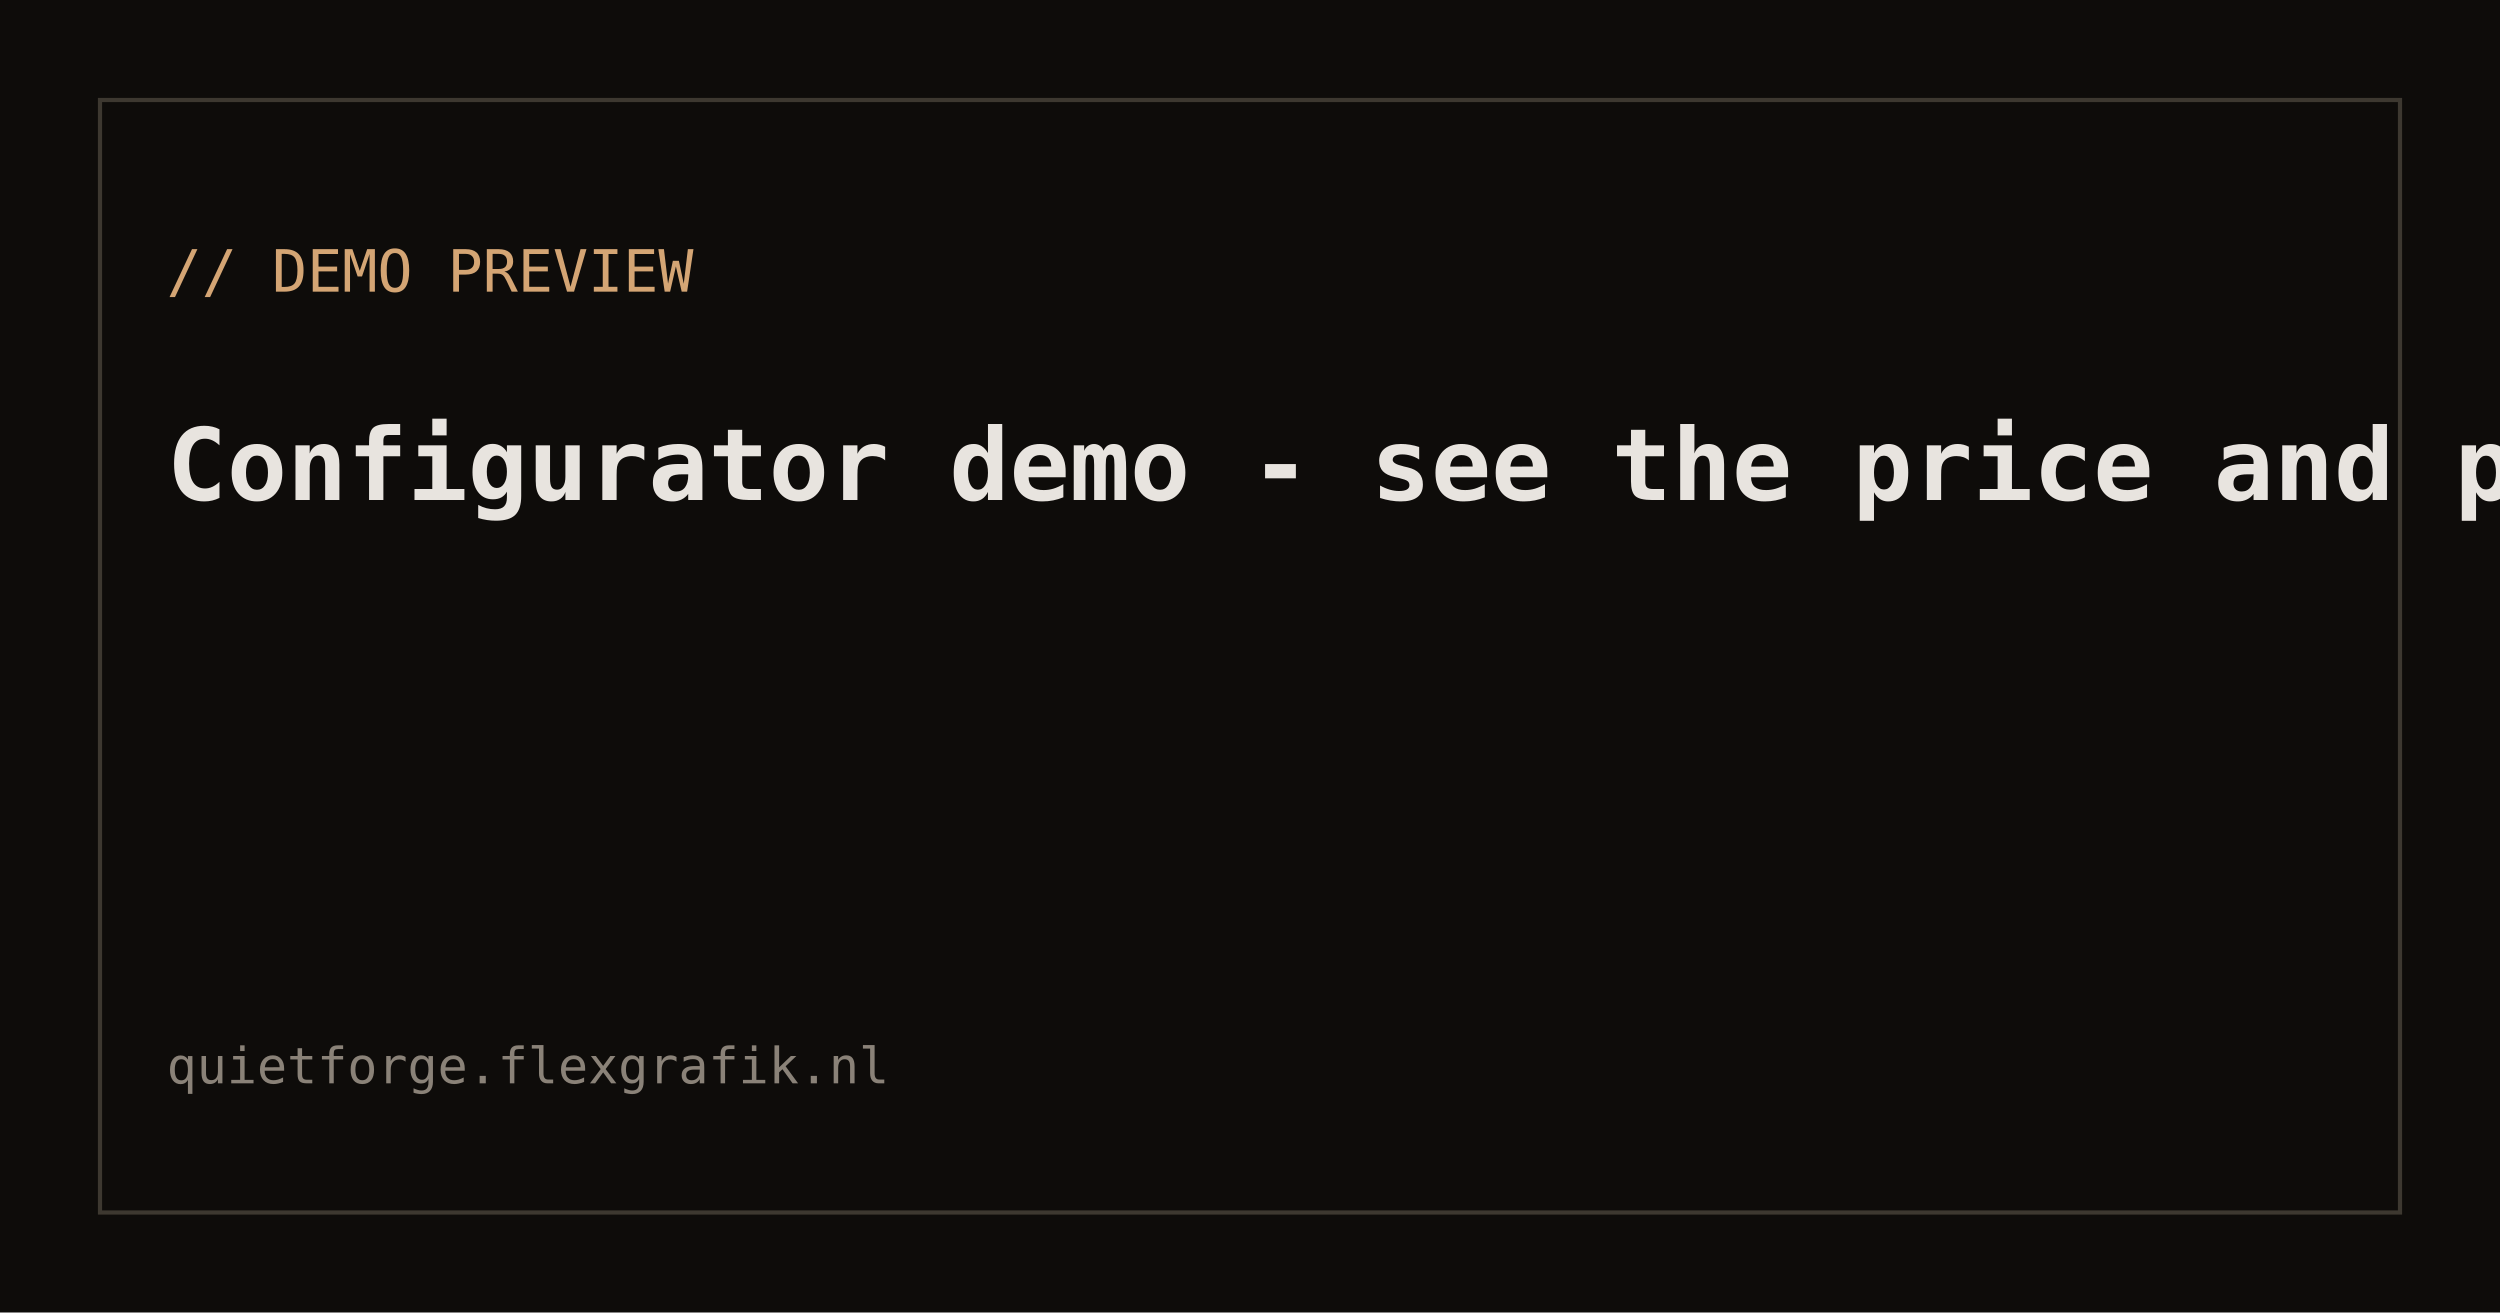
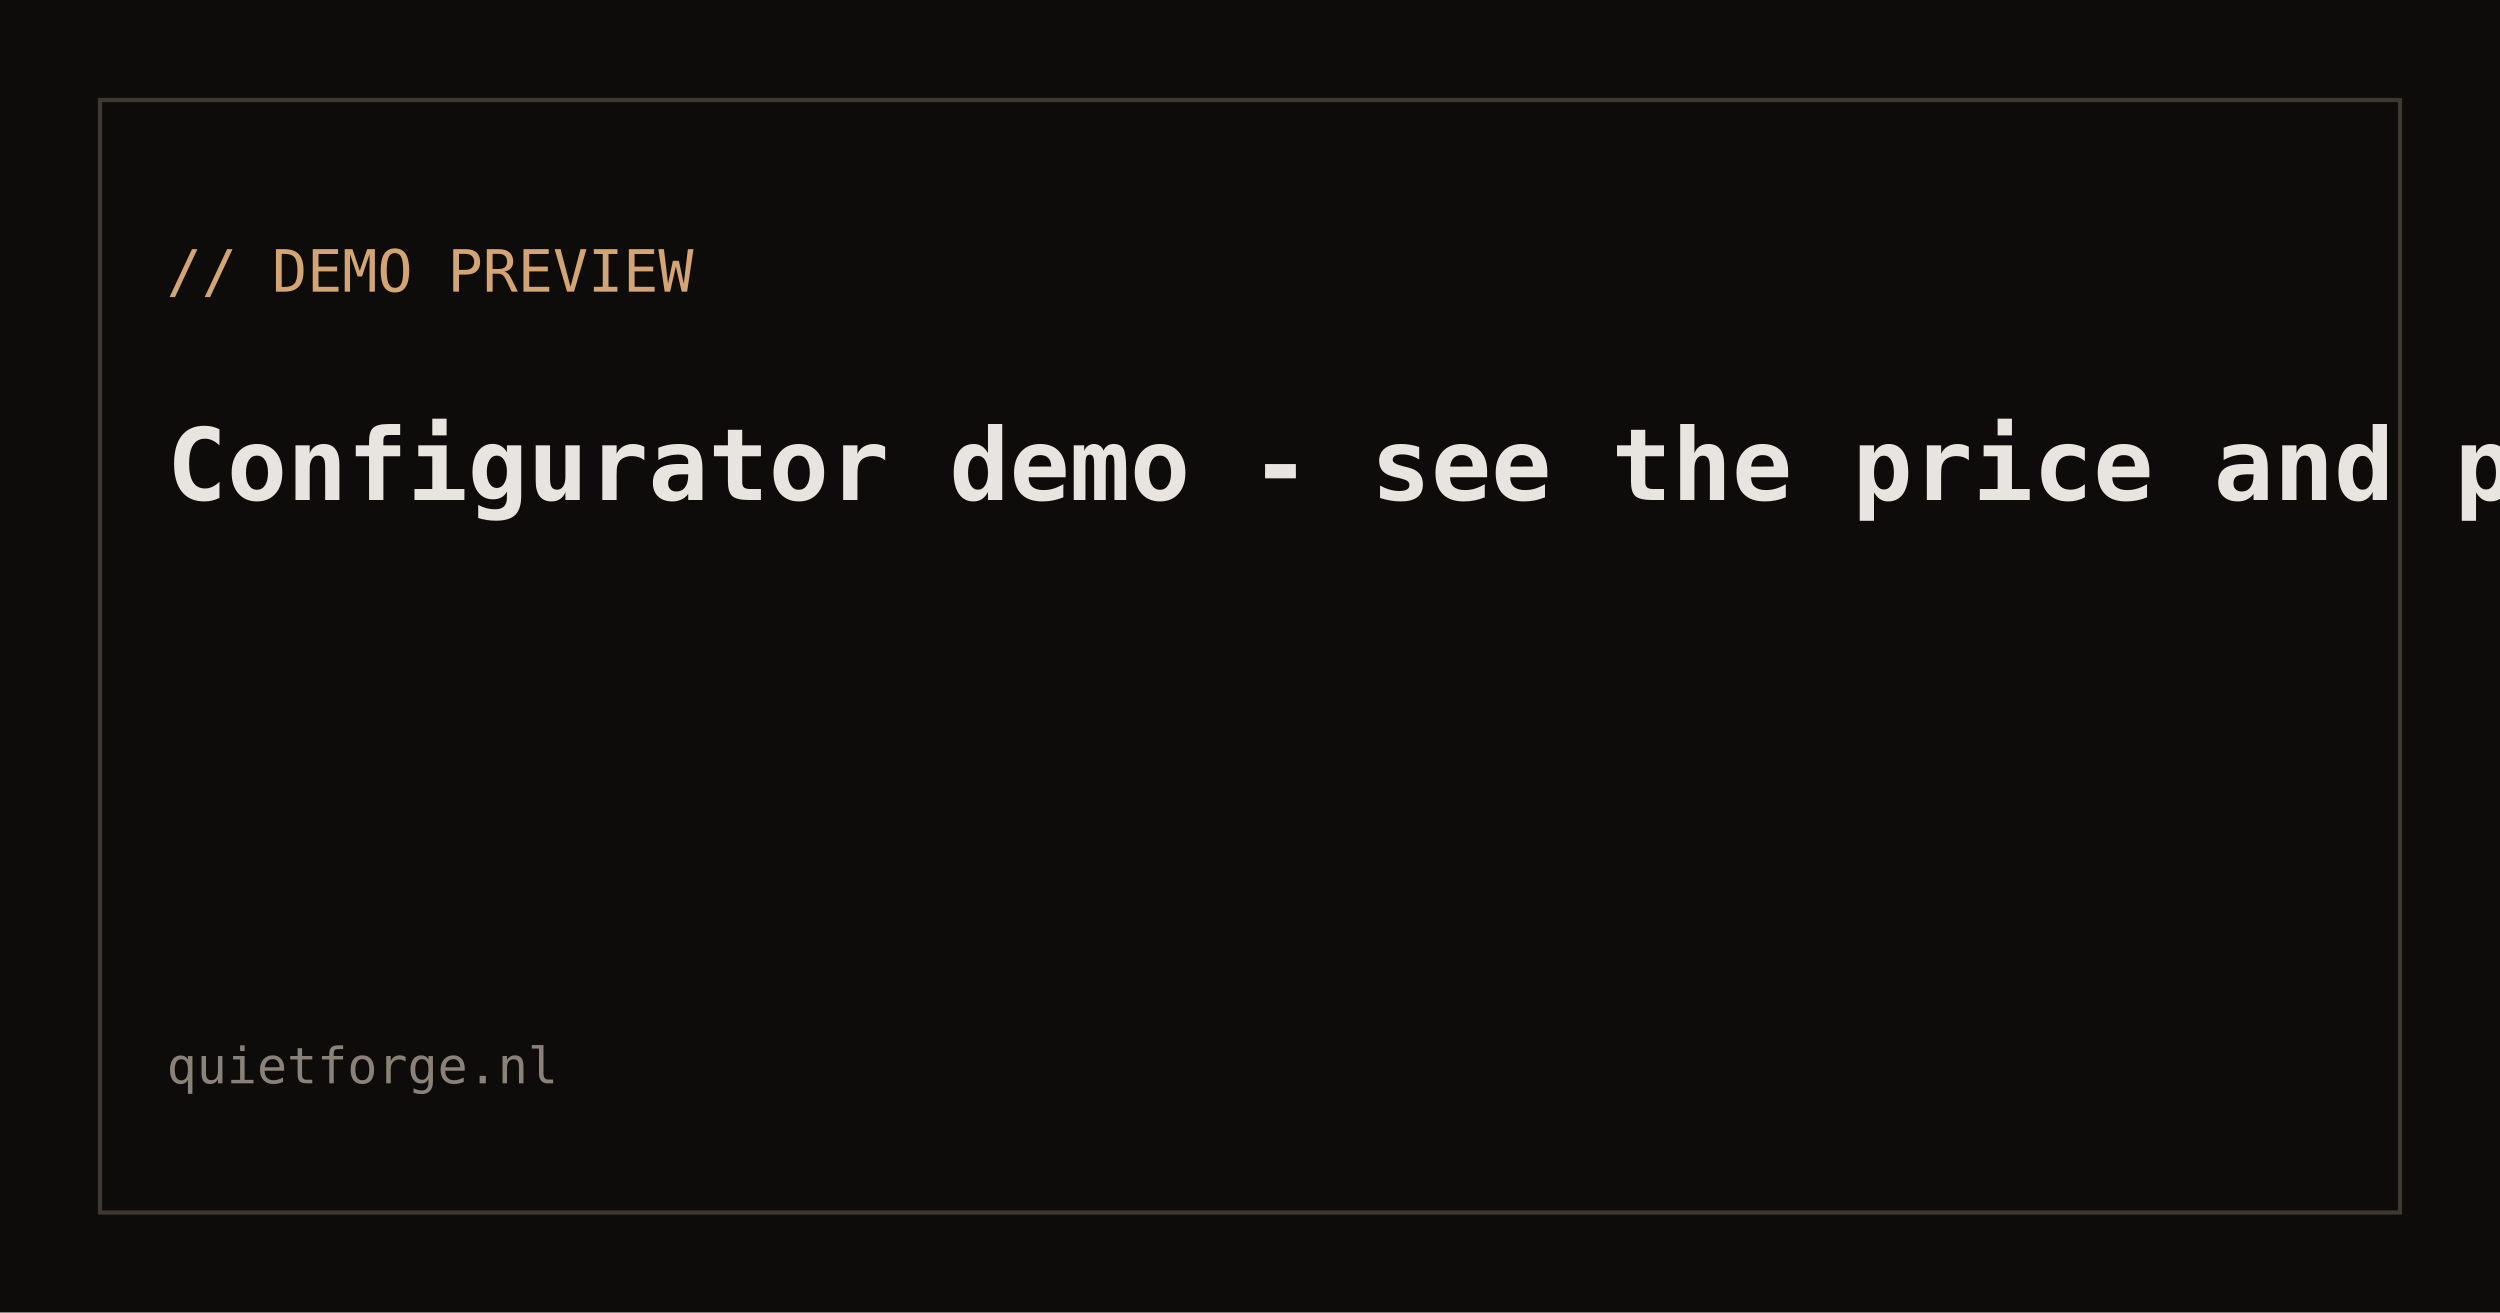
<svg xmlns="http://www.w3.org/2000/svg" width="1200" height="630" viewBox="0 0 1200 630">
  <rect width="1200" height="630" fill="#0e0c0a" />
  <rect x="48" y="48" width="1104" height="534" fill="none" stroke="#3d3830" stroke-width="2" />
  <text x="80" y="140" fill="#d4a574" font-family="monospace" font-size="28">// DEMO PREVIEW</text>
  <text x="80" y="240" fill="#e8e4df" font-family="monospace" font-size="48" font-weight="bold">Configurator demo - see the price and pay</text>
-   <text x="80" y="520" fill="#8a8278" font-family="monospace" font-size="24">quietforge.flexgrafik.nl</text>
+   <text x="80" y="520" fill="#8a8278" font-family="monospace" font-size="24">quietforge.nl</text>
</svg>
